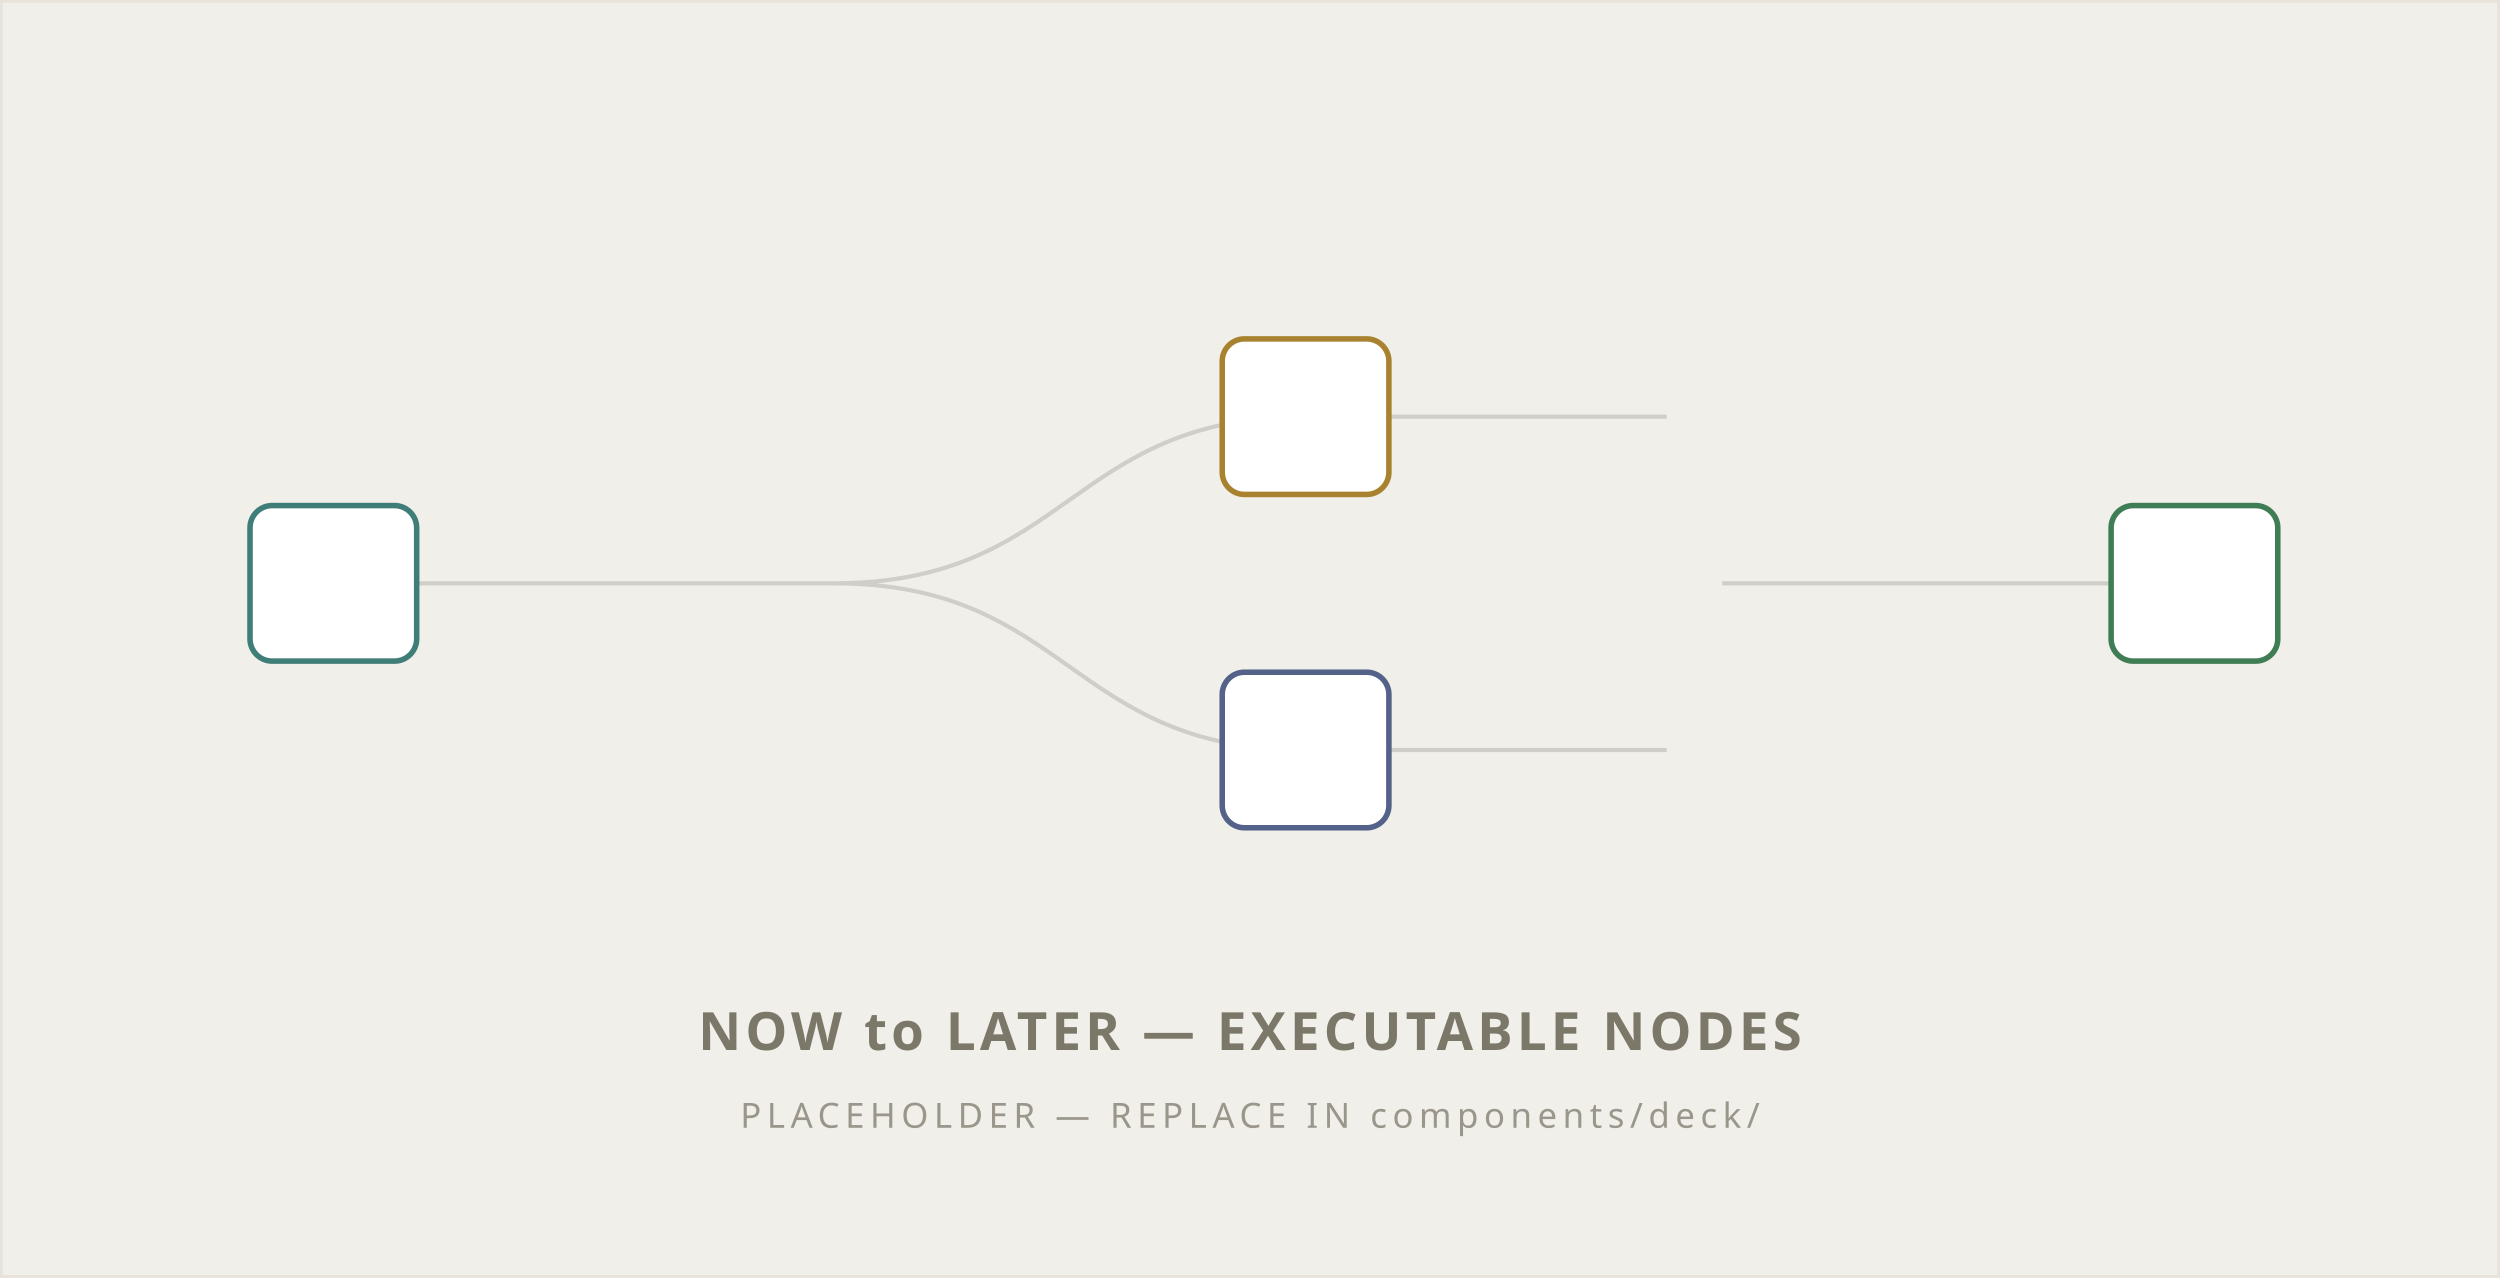
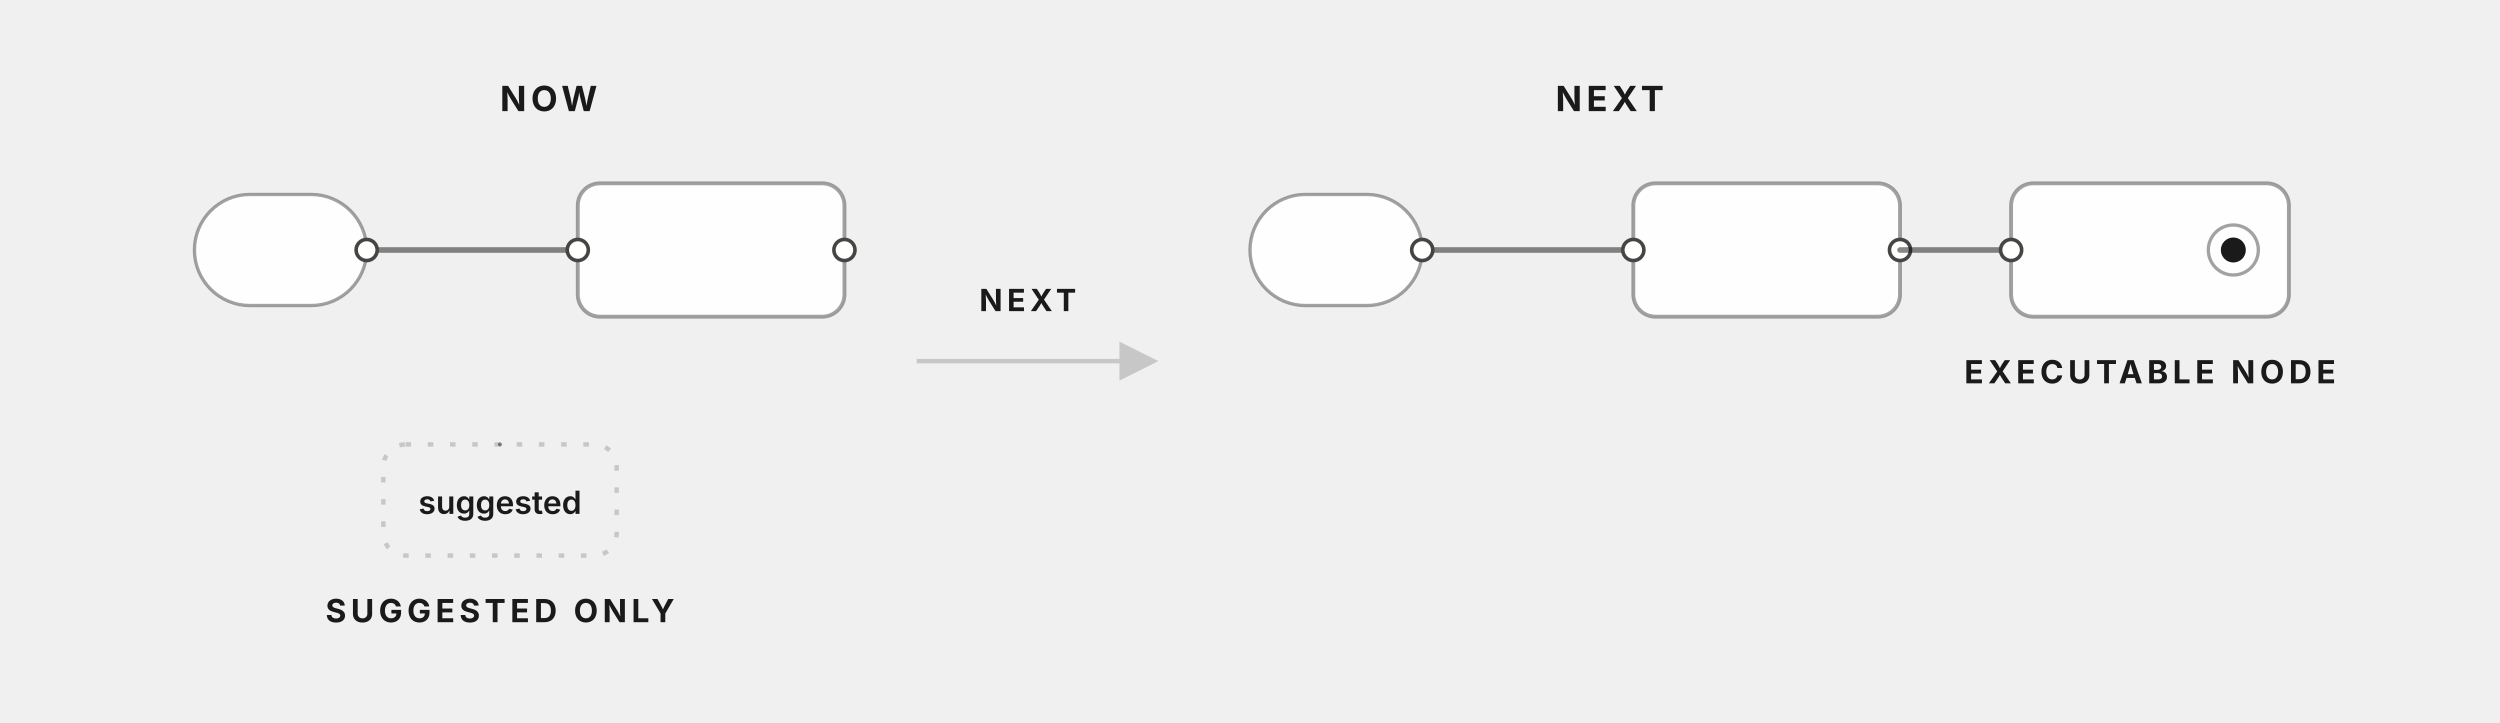
- <svg xmlns="http://www.w3.org/2000/svg" viewBox="0 0 900 460" role="img" aria-label="NOW to LATER — EXECUTABLE NODES placeholder">
-   <rect width="900" height="460" fill="#F1EFE9" />
-   <rect x="0.5" y="0.5" width="899" height="459" fill="none" stroke="#E7E3DA" />
-   <g stroke="#1A1A1A" stroke-opacity="0.16" stroke-width="1.5" fill="none">
-     <path d="M150 210 H300 M470 150 H600 M470 270 H600 M770 210 H620" />
-     <path d="M300 210 C 385 210, 385 150, 470 150 M300 210 C 385 210, 385 270, 470 270" />
-   </g>
-   <g fill="#FFFFFF" stroke-width="2">
-     <rect x="90" y="182" width="60" height="56" rx="8" stroke="#3F7D78" />
-     <rect x="440" y="122" width="60" height="56" rx="8" stroke="#A9822F" />
-     <rect x="440" y="242" width="60" height="56" rx="8" stroke="#54628A" />
-     <rect x="760" y="182" width="60" height="56" rx="8" stroke="#3F7D55" />
-   </g>
-   <text x="450" y="378" text-anchor="middle" font-family="'Source Sans 3', system-ui, sans-serif" font-size="19" font-weight="700" letter-spacing="1.5" fill="#7C7869">NOW to LATER — EXECUTABLE NODES</text>
-   <text x="450" y="406" text-anchor="middle" font-family="'Source Sans 3', system-ui, sans-serif" font-size="12.5" letter-spacing="2" fill="#9A968C">PLACEHOLDER — REPLACE IN components/deck/</text>
+ <svg xmlns="http://www.w3.org/2000/svg" viewBox="0 0 900 260" role="img" aria-label="Today a suggested tool sits outside the flowchart as a recommendation; next, it connects directly in as a live, executable node">
+   <style>text{font-family:"Source Sans 3", "Source Sans Pro", system-ui, -apple-system, "Segoe UI", sans-serif;fill:#1A1A1A}</style>
+   <path d="M132,90 H208" fill="none" stroke="rgba(17,17,17,0.5)" stroke-width="2" stroke-linecap="round" />
+   <rect x="70" y="70" width="62" height="40" rx="20.0" ry="20.0" fill="rgba(255,255,255,0.92)" stroke="rgba(26,26,26,0.4)" stroke-width="1.2" />
+   <circle cx="132" cy="90" r="3.8" fill="#FFFFFF" stroke="#454542" stroke-width="1.3" />
+   <rect x="208" y="66" width="96" height="48" rx="8" ry="8" fill="rgba(255,255,255,0.92)" stroke="rgba(26,26,26,0.4)" stroke-width="1.4" />
+   <circle cx="208" cy="90" r="3.8" fill="#FFFFFF" stroke="#454542" stroke-width="1.3" />
+   <circle cx="304" cy="90" r="3.8" fill="#FFFFFF" stroke="#454542" stroke-width="1.3" />
+   <text x="180" y="40" text-anchor="start" font-size="12.5" font-weight="700" letter-spacing="1.6" fill="#6B6B6B">NOW</text>
+   <rect x="138" y="160" width="84" height="40" rx="8" fill="none" stroke="#C7C7C7" stroke-width="1.6" stroke-dasharray="2 6" />
+   <text x="180" y="185" text-anchor="middle" font-size="11.5" font-weight="600" letter-spacing="0" fill="#6B6B6B">suggested</text>
+   <path d="M180,160 V160" fill="none" stroke="rgba(17,17,17,0.5)" stroke-width="1.4" stroke-linecap="round" stroke-dasharray="2 5" />
+   <text x="180" y="224" text-anchor="middle" font-size="11.5" font-weight="700" letter-spacing="1.6" fill="#6B6B6B">SUGGESTED ONLY</text>
+   <line x1="330" y1="130" x2="410" y2="130" stroke="#C7C7C7" stroke-width="1.6" />
+   <path d="M403,123 L417,130 L403,137 Z" fill="#C7C7C7" />
+   <text x="370" y="112" text-anchor="middle" font-size="11" font-weight="700" letter-spacing="1.6" fill="#6B6B6B">NEXT</text>
+   <path d="M512,90 H588" fill="none" stroke="rgba(17,17,17,0.5)" stroke-width="2" stroke-linecap="round" />
+   <rect x="450" y="70" width="62" height="40" rx="20.0" ry="20.0" fill="rgba(255,255,255,0.92)" stroke="rgba(26,26,26,0.4)" stroke-width="1.2" />
+   <circle cx="512" cy="90" r="3.8" fill="#FFFFFF" stroke="#454542" stroke-width="1.3" />
+   <rect x="588" y="66" width="96" height="48" rx="8" ry="8" fill="rgba(255,255,255,0.92)" stroke="rgba(26,26,26,0.4)" stroke-width="1.4" />
+   <circle cx="588" cy="90" r="3.8" fill="#FFFFFF" stroke="#454542" stroke-width="1.3" />
+   <circle cx="684" cy="90" r="3.8" fill="#FFFFFF" stroke="#454542" stroke-width="1.3" />
+   <text x="560" y="40" text-anchor="start" font-size="12.5" font-weight="700" letter-spacing="1.6" fill="#6B6B6B">NEXT</text>
+   <path d="M684,90 H724" fill="none" stroke="rgba(17,17,17,0.5)" stroke-width="2" stroke-linecap="round" />
+   <rect x="724" y="66" width="100" height="48" rx="8" ry="8" fill="rgba(255,255,255,0.92)" stroke="rgba(26,26,26,0.4)" stroke-width="1.4" />
+   <circle cx="724" cy="90" r="3.8" fill="#FFFFFF" stroke="#454542" stroke-width="1.3" />
+   <circle cx="804" cy="90" r="4.5" fill="#1A1A1A" />
+   <circle cx="804" cy="90" r="9" fill="none" stroke="#1A1A1A" stroke-width="1.2" stroke-opacity="0.4" />
+   <text x="774.0" y="138" text-anchor="middle" font-size="11.5" font-weight="700" letter-spacing="1.6" fill="#6B6B6B">EXECUTABLE NODE</text>
</svg>
